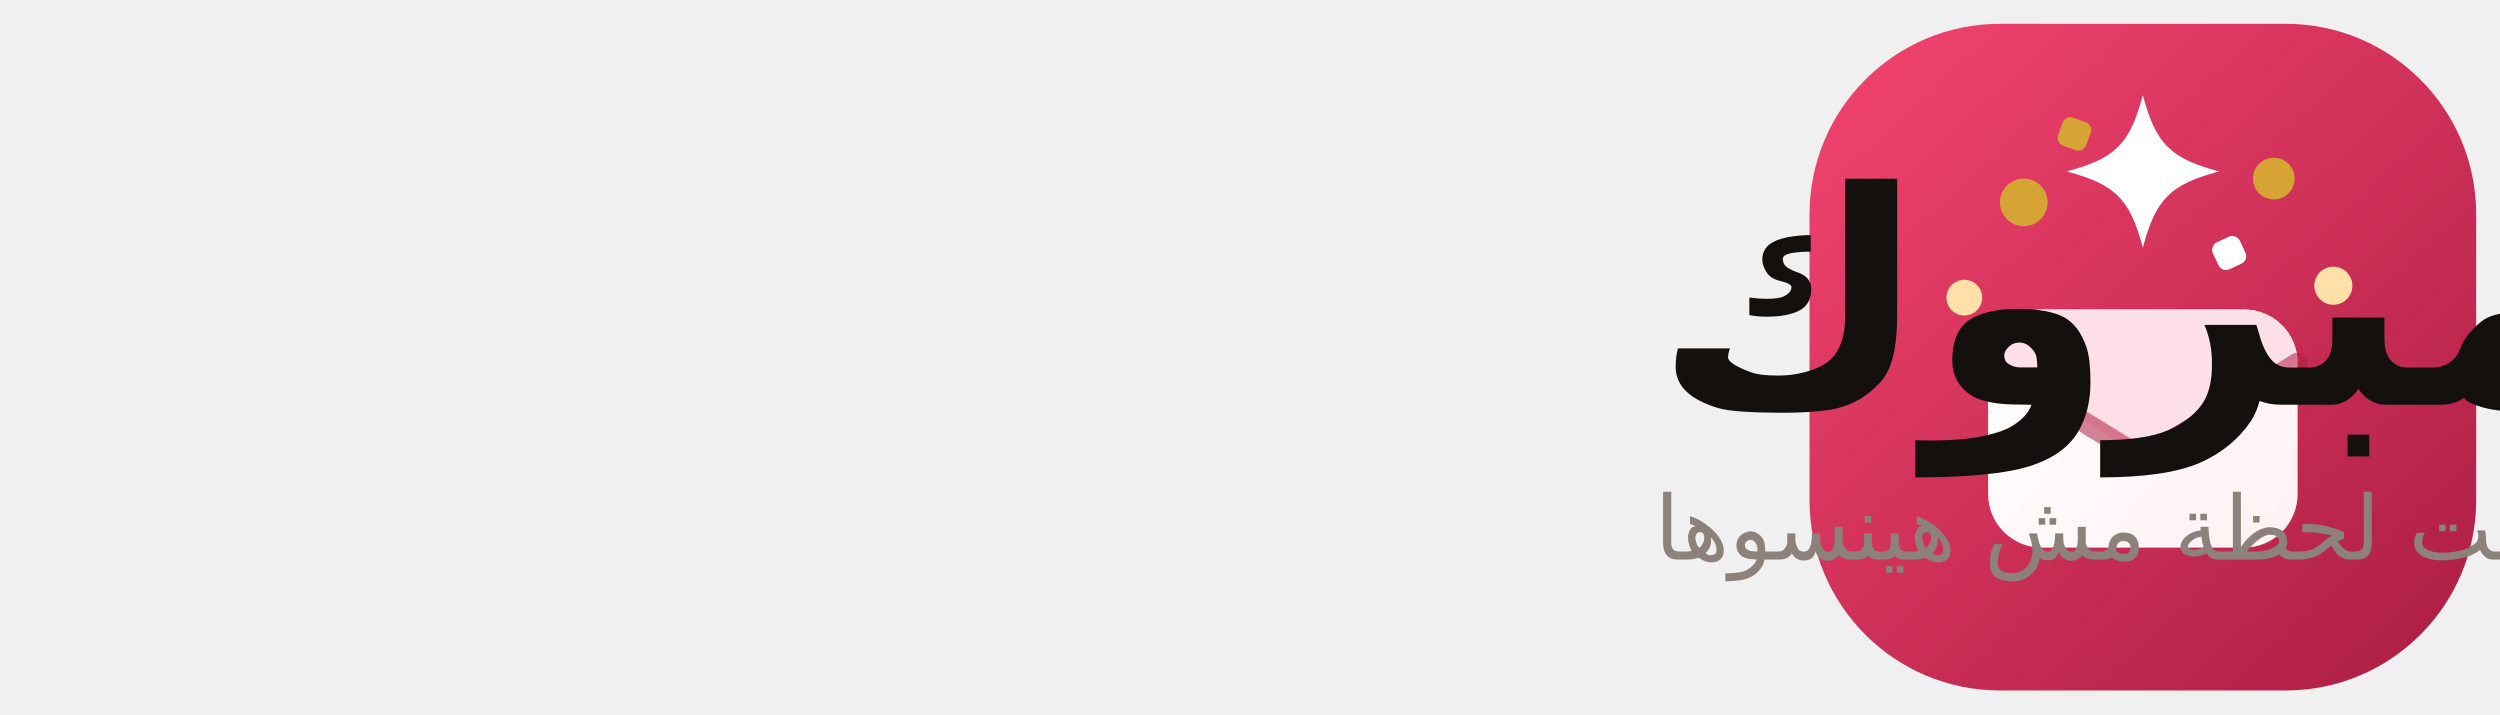
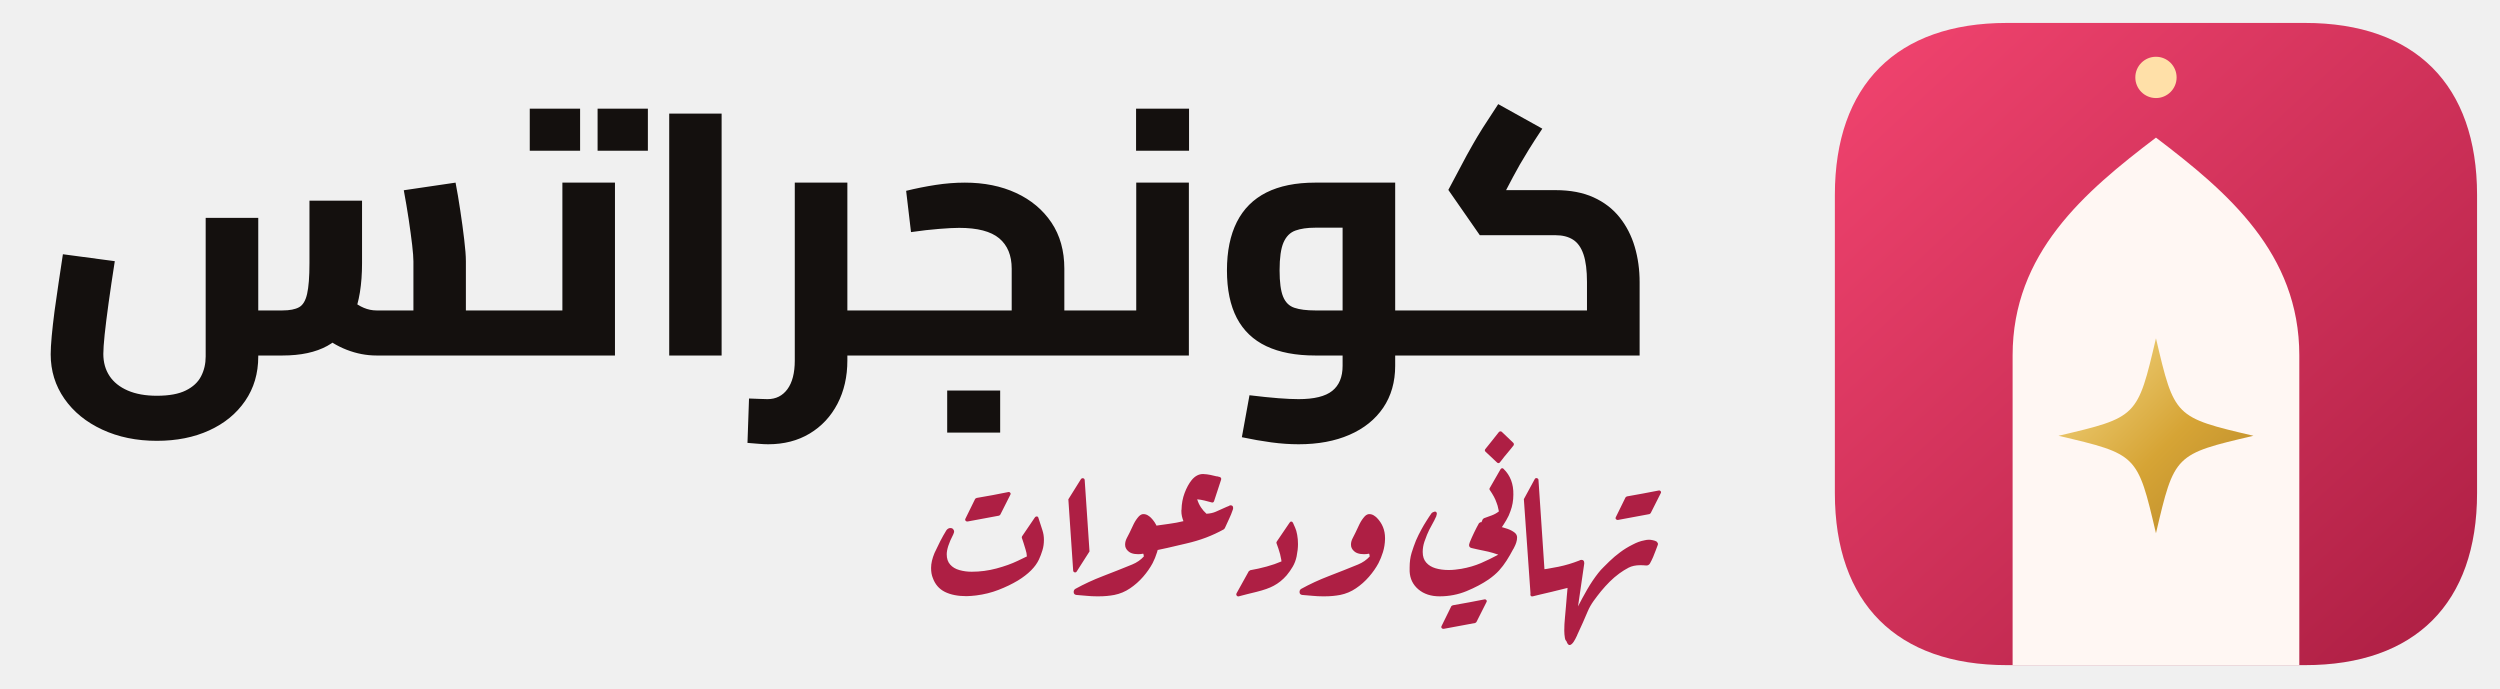
- <svg xmlns="http://www.w3.org/2000/svg" width="420" height="120" viewBox="0 0 420 120" fill="none" direction="rtl" role="img" aria-label="مبروك">
+ <svg xmlns="http://www.w3.org/2000/svg" width="436" height="120" viewBox="0 0 436 120" role="img" aria-label="كونجراتس — تهاني ودعوات">
  <defs>
-     <linearGradient id="cg-rose-ar" x1="12" y1="8" x2="108" y2="112" gradientUnits="userSpaceOnUse">
+     <linearGradient id="lk-ar-rose" x1="10" y1="6" x2="110" y2="114" gradientUnits="userSpaceOnUse">
      <stop stop-color="#F0436E" />
      <stop offset="1" stop-color="#AE1F44" />
    </linearGradient>
-     <linearGradient id="cg-card-ar" x1="34" y1="50" x2="86" y2="92" gradientUnits="userSpaceOnUse">
-       <stop stop-color="#FFFFFF" />
-       <stop offset="1" stop-color="#FFF1F4" />
+     <linearGradient id="lk-ar-gold" x1="0" y1="0" x2="1" y2="1">
+       <stop stop-color="#F6DC8C" />
+       <stop offset=".55" stop-color="#D6A435" />
+       <stop offset="1" stop-color="#B5862A" />
    </linearGradient>
  </defs>
-   <g transform="translate(300,0)">
-     <rect x="4" y="4" width="112" height="112" rx="32" fill="url(#cg-rose-ar)" />
-     <rect x="34" y="52" width="52" height="40" rx="9" fill="url(#cg-card-ar)" />
-     <path d="M34 61c0-5 4-9 9-9h34c5 0 9 4 9 9l-23 14a4 4 0 0 1-6 0L34 61z" fill="#FFE0E8" />
-     <path d="M34 61l26 16 26-16" stroke="#AE1F44" stroke-width="3.5" stroke-linecap="round" stroke-linejoin="round" fill="none" opacity="0.55" />
-     <path d="M60 16c2.2 8.2 4.6 10.6 12.8 12.8C64.6 31 62.2 33.4 60 41.6 57.8 33.4 55.4 31 47.2 28.8 55.4 26.6 57.8 24.2 60 16z" fill="#FFFFFF" />
-     <circle cx="40" cy="34" r="4" fill="#D6A435" />
-     <circle cx="82" cy="30" r="3.5" fill="#D6A435" />
-     <circle cx="30" cy="50" r="3" fill="#FFE0A8" />
-     <circle cx="92" cy="48" r="3.2" fill="#FFE0A8" />
-     <rect x="46" y="20" width="5" height="5" rx="1.4" transform="rotate(20 48.5 22.5)" fill="#D6A435" />
-     <rect x="72" y="40" width="5" height="5" rx="1.4" transform="rotate(-25 74.5 42.5)" fill="#FFFFFF" />
+   <g transform="translate(316 0)">
+     <path d="M34 4H86C105.2 4 116 14.8 116 34V86C116 105.2 105.2 116 86 116H34C14.8 116 4 105.2 4 86V34C4 14.8 14.8 4 34 4Z" fill="url(#lk-ar-rose)" />
+     <path d="M35 116V62C35 44.14 47.5 33.5 60 24C72.5 33.5 85 44.14 85 62V116Z" fill="#FFF7F3" />
+     <path d="M60 59C63.23 72.77 63.23 72.77 77 76C63.23 79.23 63.23 79.23 60 93C56.77 79.23 56.77 79.23 43 76C56.77 72.77 56.77 72.77 60 59Z" fill="url(#lk-ar-gold)" />
+     <circle cx="60" cy="13.5" r="3.6" fill="#FFE0A8" />
  </g>
-   <text x="278" y="68" text-anchor="end" font-family="'Cairo', 'Tajawal', 'Segoe UI', system-ui, sans-serif" font-size="50" font-weight="700" fill="#14100E">مبروك</text>
-   <text x="278" y="94" text-anchor="end" font-family="'Cairo', 'Tajawal', 'Segoe UI', system-ui, sans-serif" font-size="15" font-weight="500" fill="#8C817B">ابعت لحظة مش هينسوها</text>
+   <path transform="translate(6.44 62)" d="M74.81 0.00L74.81 -7.86L81.07 -7.86L81.07 0.00L74.81 0.00ZM20.92 14.88Q15.60 14.88 11.39 12.92Q7.18 10.97 4.79 7.54Q2.40 4.11 2.40 -0.21Q2.40 -1.44 2.58 -3.39Q2.76 -5.34 3.07 -7.73Q3.39 -10.13 3.78 -12.68Q4.17 -15.23 4.53 -17.66L13.58 -16.45Q12.95 -12.43 12.50 -9.17Q12.05 -5.90 11.81 -3.64Q11.58 -1.38 11.58 -0.28Q11.58 1.93 12.66 3.57Q13.74 5.20 15.84 6.11Q17.94 7.02 20.92 7.02Q24.12 7.02 25.98 6.09Q27.84 5.17 28.63 3.62Q29.43 2.07 29.43 0.18L29.43 -24.00L38.60 -24.00L38.60 0.18Q38.60 4.59 36.32 7.91Q34.04 11.24 30.05 13.06Q26.07 14.88 20.92 14.88ZM38.48 0.00L38.60 -7.86L42.83 -7.86Q44.71 -7.86 45.72 -8.42Q46.72 -8.97 47.12 -10.75Q47.53 -12.54 47.53 -16.11L47.53 -27.00L56.70 -27.00L56.70 -16.11Q56.70 -10.51 55.21 -6.93Q53.71 -3.36 50.65 -1.68Q47.60 0.00 42.83 0.00L38.48 0.00ZM59.21 0.00Q56.59 0.00 54.02 -1.00Q51.46 -1.99 49.29 -3.92L54.84 -9.68Q55.94 -8.76 57.02 -8.31Q58.10 -7.86 59.21 -7.86L70.66 -7.86L65.66 -3.45L65.66 -16.43Q65.66 -17.36 65.44 -19.29Q65.21 -21.23 64.84 -23.73Q64.46 -26.24 63.98 -28.82L73.01 -30.15Q73.43 -27.99 73.83 -25.30Q74.24 -22.62 74.52 -20.21Q74.81 -17.81 74.81 -16.43L74.81 0.00L59.21 0.00ZM81.07 0.00L81.07 -7.86Q81.40 -7.86 81.62 -7.59Q81.85 -7.32 81.98 -6.80Q82.12 -6.28 82.20 -5.57Q82.27 -4.86 82.27 -3.95Q82.27 -3.03 82.20 -2.31Q82.12 -1.58 81.98 -1.06Q81.85 -0.55 81.62 -0.27Q81.40 0.00 81.07 0.00ZM81.06 0.00L81.06 -7.86L97.18 -7.86L91.64 -3.26L91.64 -30.15L100.81 -30.15L100.81 0.00L81.06 0.00ZM81.06 0.00Q80.73 0.00 80.51 -0.27Q80.28 -0.55 80.15 -1.06Q80.01 -1.58 79.94 -2.31Q79.86 -3.03 79.86 -3.95Q79.86 -5.16 79.98 -6.03Q80.10 -6.89 80.37 -7.38Q80.64 -7.86 81.06 -7.86L81.06 0.00ZM85.95 -35.71L85.95 -43.05L94.73 -43.05L94.73 -35.71L85.95 -35.71ZM97.78 -35.71L97.78 -43.05L106.55 -43.05L106.55 -35.71L97.78 -35.71ZM110.27 0.00L110.27 -42.19L119.41 -42.19L119.41 0.00L110.27 0.00ZM139.83 0.00L139.83 -7.86L147.61 -7.86L147.61 0.00L139.83 0.00ZM127.53 15.48Q126.81 15.48 125.88 15.40Q124.95 15.33 123.92 15.24L124.19 7.50Q125.18 7.53 126.08 7.57Q126.99 7.61 127.41 7.61Q129.61 7.61 130.89 5.87Q132.17 4.12 132.17 0.87L132.17 -30.15L141.34 -30.15L141.34 0.87Q141.34 5.11 139.61 8.43Q137.88 11.74 134.77 13.61Q131.66 15.48 127.53 15.48ZM147.61 0.00L147.61 -7.86Q147.94 -7.86 148.16 -7.59Q148.38 -7.32 148.52 -6.80Q148.66 -6.28 148.73 -5.57Q148.81 -4.86 148.81 -3.95Q148.81 -3.03 148.73 -2.31Q148.66 -1.58 148.52 -1.06Q148.38 -0.55 148.16 -0.27Q147.94 0.00 147.61 0.00ZM179.18 0.00L179.18 -7.86L185.44 -7.86L185.44 0.00L179.18 0.00ZM147.60 0.00Q147.27 0.00 147.05 -0.27Q146.82 -0.55 146.69 -1.06Q146.55 -1.58 146.48 -2.31Q146.40 -3.03 146.40 -3.95Q146.40 -5.16 146.52 -6.03Q146.64 -6.89 146.91 -7.38Q147.18 -7.86 147.60 -7.86L147.60 0.00ZM147.60 0.00L147.60 -7.86L173.14 -7.86L170.00 -5.37L170.00 -15.14Q170.00 -18.61 167.82 -20.44Q165.64 -22.26 160.84 -22.26Q159.53 -22.26 157.33 -22.08Q155.12 -21.91 152.44 -21.52L151.59 -28.72Q154.14 -29.35 156.74 -29.75Q159.35 -30.15 161.83 -30.15Q166.88 -30.15 170.78 -28.34Q174.68 -26.53 176.93 -23.19Q179.18 -19.84 179.18 -15.14L179.18 0.00L147.60 0.00ZM185.44 0.00L185.44 -7.86Q185.77 -7.86 186.00 -7.59Q186.22 -7.32 186.36 -6.80Q186.49 -6.28 186.57 -5.57Q186.64 -4.86 186.64 -3.95Q186.64 -3.03 186.57 -2.31Q186.49 -1.58 186.36 -1.06Q186.22 -0.55 186.00 -0.27Q185.77 0.00 185.44 0.00ZM158.75 13.45L158.75 6.11L167.99 6.11L167.99 13.45L158.75 13.45ZM185.46 0.00L185.46 -7.86L197.27 -7.86L191.72 -3.26L191.72 -30.15L200.90 -30.15L200.90 0.00L185.46 0.00ZM185.46 0.00Q185.13 0.00 184.91 -0.27Q184.68 -0.55 184.55 -1.06Q184.41 -1.58 184.34 -2.31Q184.26 -3.03 184.26 -3.95Q184.26 -5.16 184.38 -6.03Q184.50 -6.89 184.77 -7.38Q185.04 -7.86 185.46 -7.86L185.46 0.00ZM191.69 -35.71L191.69 -43.05L200.93 -43.05L200.93 -35.71L191.69 -35.71ZM236.88 0.00L236.88 -7.86L243.15 -7.86L243.15 0.00L236.88 0.00ZM220.04 15.48Q217.73 15.48 215.28 15.15Q212.83 14.82 210.14 14.25L211.47 6.93Q214.44 7.29 216.52 7.45Q218.61 7.61 220.04 7.61Q224.10 7.61 225.90 6.17Q227.71 4.73 227.71 1.80L227.71 -23.64L229.55 -22.29L222.92 -22.29Q220.86 -22.29 219.48 -21.79Q218.09 -21.29 217.40 -19.70Q216.72 -18.12 216.72 -14.85Q216.72 -11.76 217.33 -10.27Q217.94 -8.77 219.31 -8.32Q220.67 -7.86 222.92 -7.86L227.71 -7.86L227.71 0.00L222.92 0.00Q217.86 0.00 214.42 -1.62Q210.99 -3.24 209.26 -6.54Q207.54 -9.84 207.54 -14.85Q207.54 -19.85 209.26 -23.27Q210.99 -26.70 214.42 -28.43Q217.86 -30.15 222.92 -30.15L236.88 -30.15L236.88 1.78Q236.88 6.02 234.79 9.11Q232.69 12.19 228.91 13.83Q225.13 15.48 220.04 15.48ZM243.15 0.00L243.15 -7.86Q243.47 -7.86 243.70 -7.59Q243.92 -7.32 244.06 -6.80Q244.19 -6.28 244.27 -5.57Q244.35 -4.86 244.35 -3.95Q244.35 -3.03 244.27 -2.31Q244.19 -1.58 244.06 -1.06Q243.92 -0.55 243.70 -0.27Q243.47 0.00 243.15 0.00ZM243.12 0.00L243.12 -7.86L273.24 -7.86L270.33 -5.50L270.33 -12.79Q270.33 -15.85 269.72 -17.64Q269.11 -19.43 267.90 -20.20Q266.68 -20.98 264.84 -20.98L251.64 -20.98L246.15 -28.88L249.35 -34.90Q249.85 -35.79 250.48 -36.91Q251.11 -38.03 252.15 -39.69Q253.20 -41.35 254.85 -43.84L262.54 -39.56Q261.07 -37.35 260.16 -35.87Q259.25 -34.39 258.62 -33.30Q258.00 -32.21 257.43 -31.14L255.29 -27.07L254.09 -28.84L264.84 -28.84Q268.71 -28.84 271.48 -27.58Q274.25 -26.32 276.03 -24.08Q277.81 -21.84 278.66 -18.95Q279.51 -16.06 279.51 -12.79L279.51 0.00L243.12 0.00ZM243.12 0.00Q242.79 0.00 242.57 -0.27Q242.34 -0.55 242.21 -1.06Q242.07 -1.58 242.00 -2.31Q241.92 -3.03 241.92 -3.95Q241.92 -5.16 242.04 -6.03Q242.16 -6.89 242.43 -7.38Q242.70 -7.86 243.12 -7.86L243.12 0.00Z" fill="#14100E" />
+   <path transform="translate(160.4 104)" d="M14.07 -14.28L15.78 -17.67Q15.93 -17.91 15.78 -18.07Q15.63 -18.24 15.42 -18.18Q14.07 -17.91 12.71 -17.65Q11.34 -17.40 9.93 -17.16Q9.87 -17.13 9.78 -17.08Q9.69 -17.04 9.66 -16.98L7.98 -13.56Q7.86 -13.35 8.00 -13.18Q8.13 -13.02 8.34 -13.05Q9.72 -13.29 11.09 -13.56Q12.45 -13.83 13.83 -14.07Q14.01 -14.16 14.07 -14.28ZM5.34 -11.91Q4.95 -11.91 4.65 -11.52Q4.08 -10.59 3.58 -9.62Q3.09 -8.64 2.58 -7.56Q1.98 -6.12 1.98 -4.95Q1.98 -3.93 2.28 -3.21Q2.88 -1.53 4.38 -0.78Q5.88 -0.03 8.16 -0.03Q8.55 -0.03 8.97 -0.07Q9.39 -0.12 9.81 -0.15Q11.94 -0.42 13.75 -1.13Q15.57 -1.83 17.13 -2.76Q19.86 -4.44 20.79 -6.42Q21.15 -7.20 21.40 -8.03Q21.66 -8.85 21.66 -9.87Q21.66 -10.74 21.39 -11.55L20.70 -13.68Q20.64 -13.92 20.43 -13.93Q20.22 -13.95 20.07 -13.74L17.85 -10.47Q17.76 -10.32 17.82 -10.17Q17.88 -9.96 17.97 -9.73Q18.06 -9.51 18.12 -9.27Q18.27 -8.76 18.46 -8.16Q18.66 -7.56 18.69 -6.96L17.07 -6.18Q15.51 -5.43 13.39 -4.86Q11.28 -4.29 9.06 -4.29Q7.92 -4.29 6.92 -4.58Q5.91 -4.86 5.31 -5.54Q4.71 -6.21 4.71 -7.32Q4.71 -8.61 5.85 -10.80Q6.00 -11.16 6.00 -11.28Q6.00 -11.52 5.83 -11.71Q5.67 -11.91 5.34 -11.91ZM25.92 -16.92L26.76 -4.50Q26.79 -4.23 27.03 -4.18Q27.27 -4.14 27.39 -4.35L29.61 -7.83L28.77 -20.28Q28.74 -20.55 28.50 -20.59Q28.26 -20.64 28.11 -20.43L25.92 -16.92ZM36.24 -7.98L36.24 -8.01Q36.78 -7.35 38.10 -7.35Q38.58 -7.35 38.97 -7.44Q39.03 -7.32 39.06 -7.23Q39.06 -7.20 39.06 -7.15Q39.06 -7.11 39.06 -7.05Q39.06 -7.02 39.08 -7.00Q39.09 -6.99 39.09 -6.99L39.09 -6.96Q38.28 -6.06 37.05 -5.55Q34.56 -4.53 31.98 -3.54Q29.40 -2.55 27.12 -1.29Q26.85 -1.11 26.85 -0.75Q26.85 -0.30 27.33 -0.24Q28.20 -0.18 29.10 -0.09Q30.00 0.00 30.90 0.00Q31.02 0.00 31.05 0.00Q31.08 0.00 31.20 0.00Q31.95 0.00 32.61 -0.06Q33.27 -0.12 33.93 -0.24L33.93 -0.24Q35.43 -0.54 36.69 -1.40Q37.95 -2.25 38.95 -3.40Q39.96 -4.56 40.62 -5.79Q41.07 -6.66 41.40 -7.72Q41.73 -8.79 41.76 -9.99L41.76 -10.17Q41.76 -12.24 40.32 -13.71Q40.11 -13.92 39.77 -14.13Q39.42 -14.34 39.00 -14.34Q38.61 -14.34 38.22 -13.95Q37.68 -13.35 37.32 -12.62Q36.96 -11.88 36.60 -11.10Q36.39 -10.68 36.10 -10.13Q35.82 -9.57 35.82 -9.03Q35.82 -8.67 35.94 -8.43Q36.06 -8.19 36.24 -7.98ZM54.24 -15.87Q54.21 -15.87 54.18 -15.87Q54.15 -15.87 54.09 -15.87Q54.06 -15.87 53.97 -15.78Q53.73 -15.69 53.47 -15.58Q53.22 -15.48 52.98 -15.36Q52.32 -15.06 51.64 -14.76Q50.97 -14.46 50.01 -14.40Q49.47 -14.88 49.05 -15.51Q48.63 -16.14 48.39 -16.92Q49.02 -16.86 49.65 -16.71Q50.28 -16.56 50.91 -16.38Q51.21 -16.29 51.33 -16.59L52.56 -20.34Q52.62 -20.52 52.53 -20.66Q52.44 -20.79 52.29 -20.82L51.81 -20.94L51.84 -20.91Q51.24 -21.06 50.67 -21.18Q50.10 -21.30 49.41 -21.33Q48.30 -21.33 47.43 -20.28Q46.71 -19.38 46.20 -18.03Q45.69 -16.68 45.66 -15.15Q45.63 -15.06 45.63 -14.94Q45.63 -14.40 45.73 -13.95Q45.84 -13.50 45.99 -13.11Q44.76 -12.81 43.47 -12.64Q42.18 -12.48 40.62 -12.24Q40.38 -12.18 40.32 -11.94L39.63 -8.19Q39.60 -7.98 39.72 -7.86Q39.84 -7.74 40.05 -7.77Q41.67 -8.10 43.26 -8.46Q44.85 -8.82 46.47 -9.21Q48.30 -9.63 49.92 -10.24Q51.54 -10.86 53.01 -11.67L53.19 -11.85L53.40 -12.30Q53.67 -12.90 54.00 -13.61Q54.33 -14.31 54.54 -14.94L54.54 -14.94Q54.66 -15.21 54.66 -15.39Q54.66 -15.87 54.24 -15.87ZM64.50 -12.84L62.28 -9.57Q62.25 -9.54 62.22 -9.44Q62.19 -9.33 62.22 -9.27Q62.40 -8.82 62.55 -8.34Q62.70 -7.86 62.85 -7.35Q62.91 -7.05 62.98 -6.73Q63.06 -6.42 63.09 -6.09Q61.92 -5.58 60.49 -5.19Q59.07 -4.80 57.66 -4.56Q57.48 -4.47 57.39 -4.38L55.26 -0.54Q55.14 -0.30 55.29 -0.12Q55.44 0.06 55.65 0.00Q56.40 -0.21 57.15 -0.39Q57.90 -0.57 58.74 -0.78Q60.66 -1.26 61.71 -1.83L61.71 -1.83Q62.97 -2.49 63.99 -3.66Q64.59 -4.38 65.05 -5.17Q65.52 -5.97 65.73 -6.96Q65.85 -7.56 65.91 -8.10Q65.97 -8.64 65.97 -9.12Q65.97 -9.96 65.83 -10.72Q65.70 -11.49 65.46 -12.00L65.10 -12.81Q65.01 -13.02 64.81 -13.04Q64.62 -13.05 64.50 -12.84ZM75.63 -7.98L75.63 -8.01Q76.17 -7.35 77.49 -7.35Q77.97 -7.35 78.36 -7.44Q78.42 -7.32 78.45 -7.23Q78.45 -7.20 78.45 -7.15Q78.45 -7.11 78.45 -7.05Q78.45 -7.02 78.47 -7.00Q78.48 -6.99 78.48 -6.99L78.48 -6.96Q77.67 -6.06 76.44 -5.55Q73.95 -4.53 71.37 -3.54Q68.79 -2.55 66.51 -1.29Q66.24 -1.11 66.24 -0.75Q66.24 -0.30 66.72 -0.24Q67.59 -0.18 68.49 -0.09Q69.39 0.00 70.29 0.00Q70.41 0.00 70.44 0.00Q70.47 0.00 70.59 0.00Q71.34 0.00 72.00 -0.06Q72.66 -0.12 73.32 -0.24L73.32 -0.24Q74.82 -0.54 76.08 -1.40Q77.34 -2.25 78.34 -3.40Q79.35 -4.56 80.01 -5.79Q80.46 -6.66 80.79 -7.72Q81.12 -8.79 81.15 -9.99L81.15 -10.17Q81.15 -12.24 79.71 -13.71Q79.50 -13.92 79.16 -14.13Q78.81 -14.34 78.39 -14.34Q78.00 -14.34 77.61 -13.95Q77.07 -13.35 76.71 -12.62Q76.35 -11.88 75.99 -11.10Q75.78 -10.68 75.50 -10.13Q75.21 -9.57 75.21 -9.03Q75.21 -8.67 75.33 -8.43Q75.45 -8.19 75.63 -7.98ZM97.11 4.44L98.82 1.05Q98.97 0.81 98.82 0.65Q98.67 0.48 98.46 0.54Q97.11 0.81 95.75 1.06Q94.38 1.32 92.97 1.56Q92.91 1.59 92.82 1.64Q92.73 1.68 92.70 1.74L91.02 5.16Q90.90 5.37 91.03 5.54Q91.17 5.70 91.38 5.67Q92.76 5.43 94.13 5.16Q95.49 4.89 96.87 4.65Q97.05 4.56 97.11 4.44ZM87.72 -7.74Q87.72 -8.64 88.02 -9.54Q88.14 -9.87 88.25 -10.15Q88.35 -10.44 88.47 -10.74Q88.83 -11.61 89.30 -12.42Q89.76 -13.23 90.12 -14.04L90.09 -14.04Q90.21 -14.34 90.18 -14.52Q90.06 -14.85 89.75 -14.76Q89.43 -14.67 89.28 -14.52Q88.83 -13.89 88.37 -13.15Q87.90 -12.42 87.48 -11.64Q87.24 -11.19 87.00 -10.72Q86.76 -10.26 86.55 -9.75Q86.13 -8.70 85.78 -7.57Q85.44 -6.45 85.44 -5.01Q85.44 -4.86 85.44 -4.68Q85.44 -4.50 85.44 -4.35Q85.53 -2.43 86.97 -1.21Q88.41 0.00 90.66 0.00Q93.15 0.00 95.37 -0.91Q97.59 -1.83 99.21 -2.94Q100.32 -3.72 101.04 -4.51Q101.76 -5.31 102.34 -6.22Q102.93 -7.14 103.53 -8.28L103.53 -8.25L103.71 -8.61Q103.89 -8.94 104.04 -9.40Q104.19 -9.87 104.18 -10.32Q104.16 -10.77 103.77 -11.10Q103.23 -11.52 102.48 -11.78Q101.73 -12.03 100.95 -12.21L97.95 -12.93Q97.83 -12.96 97.71 -12.88Q97.59 -12.81 97.53 -12.75Q97.11 -12.00 96.69 -11.13Q96.27 -10.26 95.94 -9.45Q95.58 -8.61 96.21 -8.43L97.26 -8.19Q98.22 -8.01 99.11 -7.80Q99.99 -7.59 100.83 -7.29L100.89 -7.26Q99.45 -6.48 97.89 -5.80Q96.33 -5.13 94.47 -4.80Q93.90 -4.71 93.36 -4.65Q92.82 -4.59 92.25 -4.59Q90.99 -4.59 89.97 -4.89Q88.95 -5.19 88.34 -5.88Q87.72 -6.57 87.72 -7.74ZM103.50 -26.79L101.52 -28.68Q101.40 -28.80 101.23 -28.77Q101.07 -28.74 100.98 -28.62Q100.41 -27.87 99.82 -27.15Q99.24 -26.43 98.64 -25.68Q98.46 -25.44 98.67 -25.23L100.68 -23.34Q100.80 -23.22 100.95 -23.23Q101.10 -23.25 101.19 -23.37Q101.49 -23.73 101.62 -23.92Q101.76 -24.12 101.91 -24.30Q102.06 -24.48 102.36 -24.84Q102.66 -25.20 102.96 -25.56Q103.26 -25.92 103.56 -26.31Q103.71 -26.58 103.50 -26.79ZM98.40 -13.62Q98.37 -13.62 98.30 -13.54Q98.22 -13.47 98.19 -13.44L97.98 -12.96Q97.89 -12.78 98.00 -12.64Q98.10 -12.51 98.22 -12.45L101.04 -11.73Q101.16 -11.70 101.27 -11.76Q101.37 -11.82 101.40 -11.88Q101.82 -12.48 102.30 -13.29Q102.78 -14.10 103.02 -14.85Q103.53 -16.20 103.53 -17.73Q103.59 -20.52 101.82 -22.23Q101.70 -22.38 101.53 -22.34Q101.37 -22.29 101.28 -22.14L99.42 -18.90Q99.30 -18.72 99.42 -18.54Q100.29 -17.28 100.59 -16.35Q100.71 -16.05 100.78 -15.81Q100.86 -15.57 100.89 -15.33L100.89 -15.33L101.01 -14.82Q100.50 -14.40 99.80 -14.13Q99.09 -13.86 98.40 -13.62ZM105.36 -16.95L106.53 -0.33Q106.53 -0.03 106.80 0.00Q107.07 0.03 107.19 -0.18L109.02 -3.72L107.91 -20.31Q107.88 -20.55 107.63 -20.61Q107.37 -20.67 107.25 -20.43L105.36 -16.95ZM113.13 7.92Q113.70 7.92 114.36 6.48Q114.42 6.42 114.42 6.36Q114.42 6.30 114.45 6.27L114.90 2.25Q114.93 2.04 114.78 1.95L115.89 -5.70L115.89 -5.82Q115.89 -6.36 115.41 -6.36Q115.20 -6.36 115.02 -6.24Q113.28 -5.55 111.41 -5.16Q109.53 -4.77 107.34 -4.50Q107.10 -4.44 107.04 -4.20L106.50 -0.39Q106.47 -0.18 106.59 -0.06Q106.71 0.06 106.92 0.00Q107.58 -0.15 108.27 -0.33Q108.96 -0.51 109.68 -0.66L110.19 -0.78Q110.91 -0.96 111.61 -1.13Q112.32 -1.29 112.98 -1.47Q112.92 -0.69 112.84 0.10Q112.77 0.90 112.71 1.68Q112.62 2.76 112.52 3.81Q112.41 4.86 112.41 5.97Q112.41 6.63 112.52 7.27Q112.62 7.92 113.13 7.92ZM127.50 -14.55L129.21 -17.94Q129.36 -18.18 129.21 -18.34Q129.06 -18.51 128.85 -18.45Q127.50 -18.18 126.13 -17.93Q124.77 -17.67 123.36 -17.43Q123.30 -17.40 123.21 -17.36Q123.12 -17.31 123.09 -17.25L121.41 -13.83Q121.29 -13.62 121.42 -13.46Q121.56 -13.29 121.77 -13.32Q123.15 -13.56 124.51 -13.83Q125.88 -14.10 127.26 -14.34Q127.44 -14.43 127.50 -14.55ZM125.67 -5.43Q126.21 -5.43 126.66 -5.38Q127.11 -5.34 127.35 -5.73Q127.65 -6.27 127.91 -6.87Q128.16 -7.47 128.37 -8.04L128.73 -9.00Q128.79 -9.18 128.69 -9.33Q128.58 -9.48 128.49 -9.57Q128.19 -9.72 127.84 -9.79Q127.50 -9.87 127.17 -9.87Q126.81 -9.87 126.45 -9.78Q125.82 -9.66 125.34 -9.48Q124.86 -9.30 124.29 -9.00Q123.15 -8.43 122.16 -7.69Q121.17 -6.96 120.27 -6.09Q119.79 -5.61 119.27 -5.10Q118.74 -4.59 118.35 -4.08Q117.33 -2.79 116.41 -1.20Q115.50 0.39 114.72 1.92Q114.54 1.89 114.39 2.07L112.77 3.99L112.68 5.25Q112.65 5.55 112.64 5.83Q112.62 6.12 112.62 6.36Q112.62 6.81 112.66 7.21Q112.71 7.62 112.83 7.95Q113.10 8.58 113.41 8.49Q113.73 8.40 114.05 7.92Q114.36 7.44 114.57 6.96Q114.63 6.90 114.63 6.85Q114.63 6.81 114.66 6.75Q115.17 5.67 115.62 4.65Q116.07 3.63 116.49 2.64Q116.88 1.71 117.52 0.81Q118.17 -0.09 118.83 -0.90Q119.55 -1.77 120.33 -2.55Q121.11 -3.33 122.01 -3.99Q122.79 -4.56 123.63 -5.00Q124.47 -5.43 125.67 -5.43Z" fill="#AE1F44" />
</svg>
